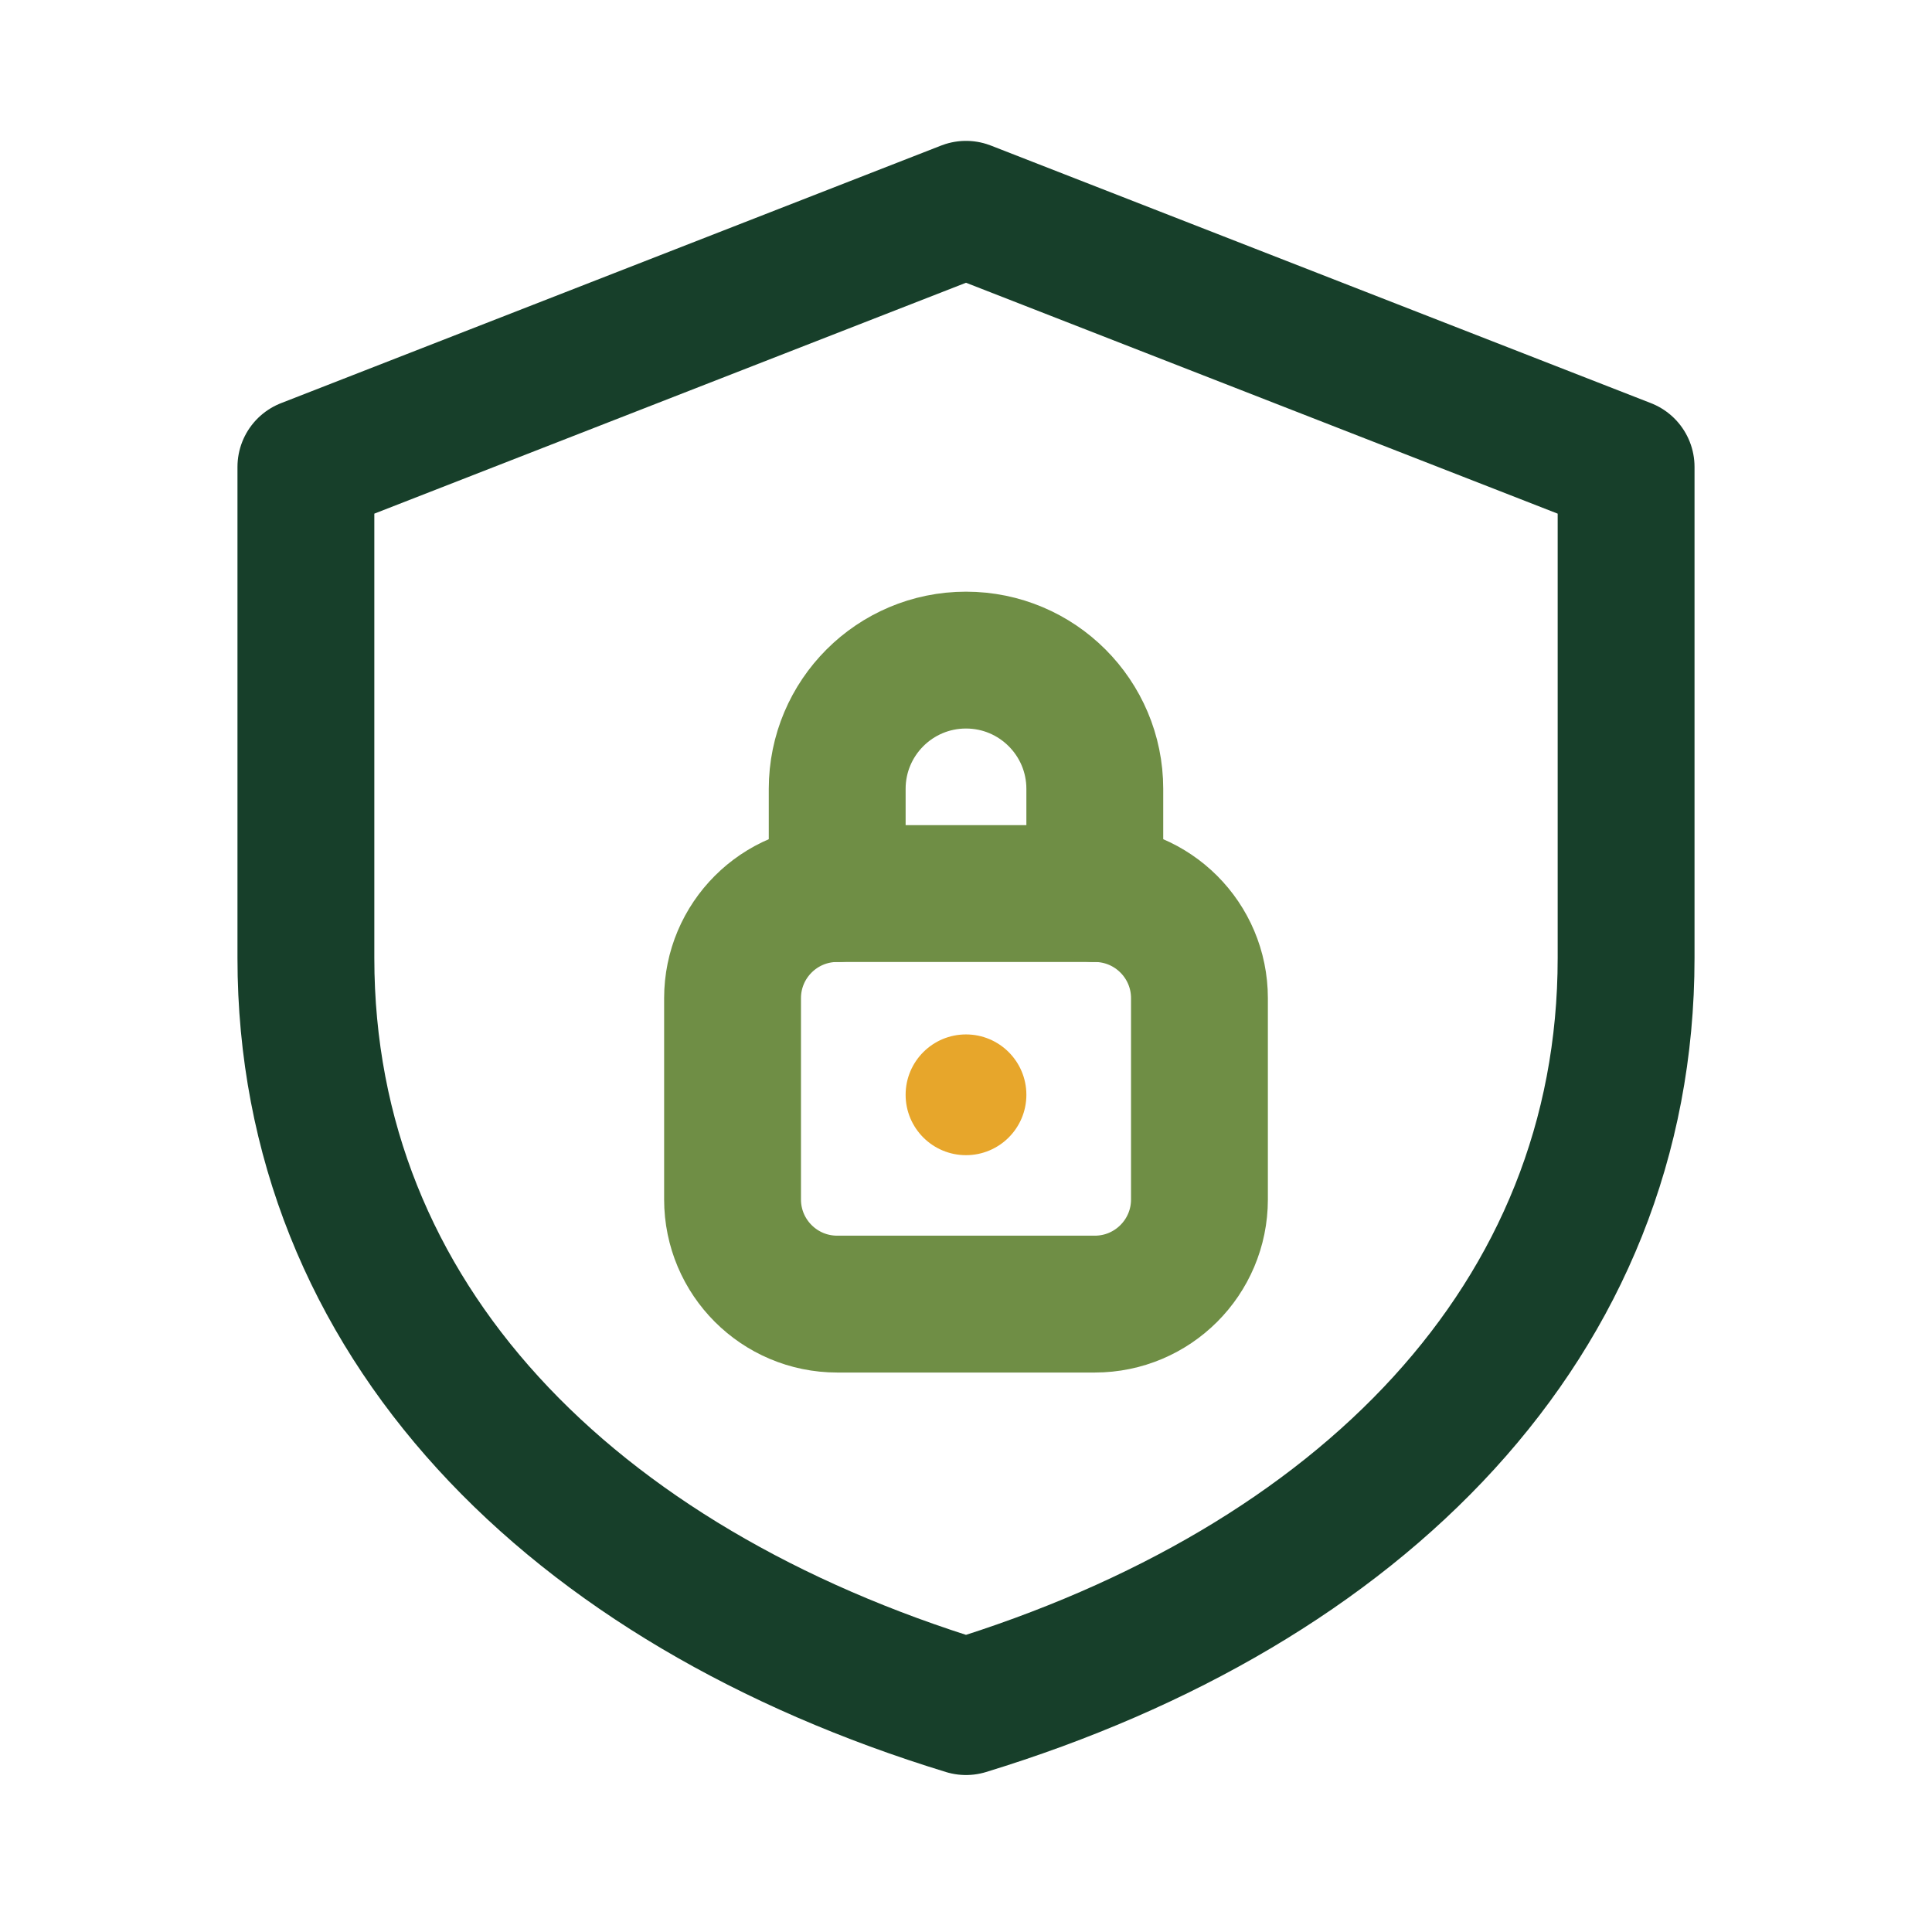
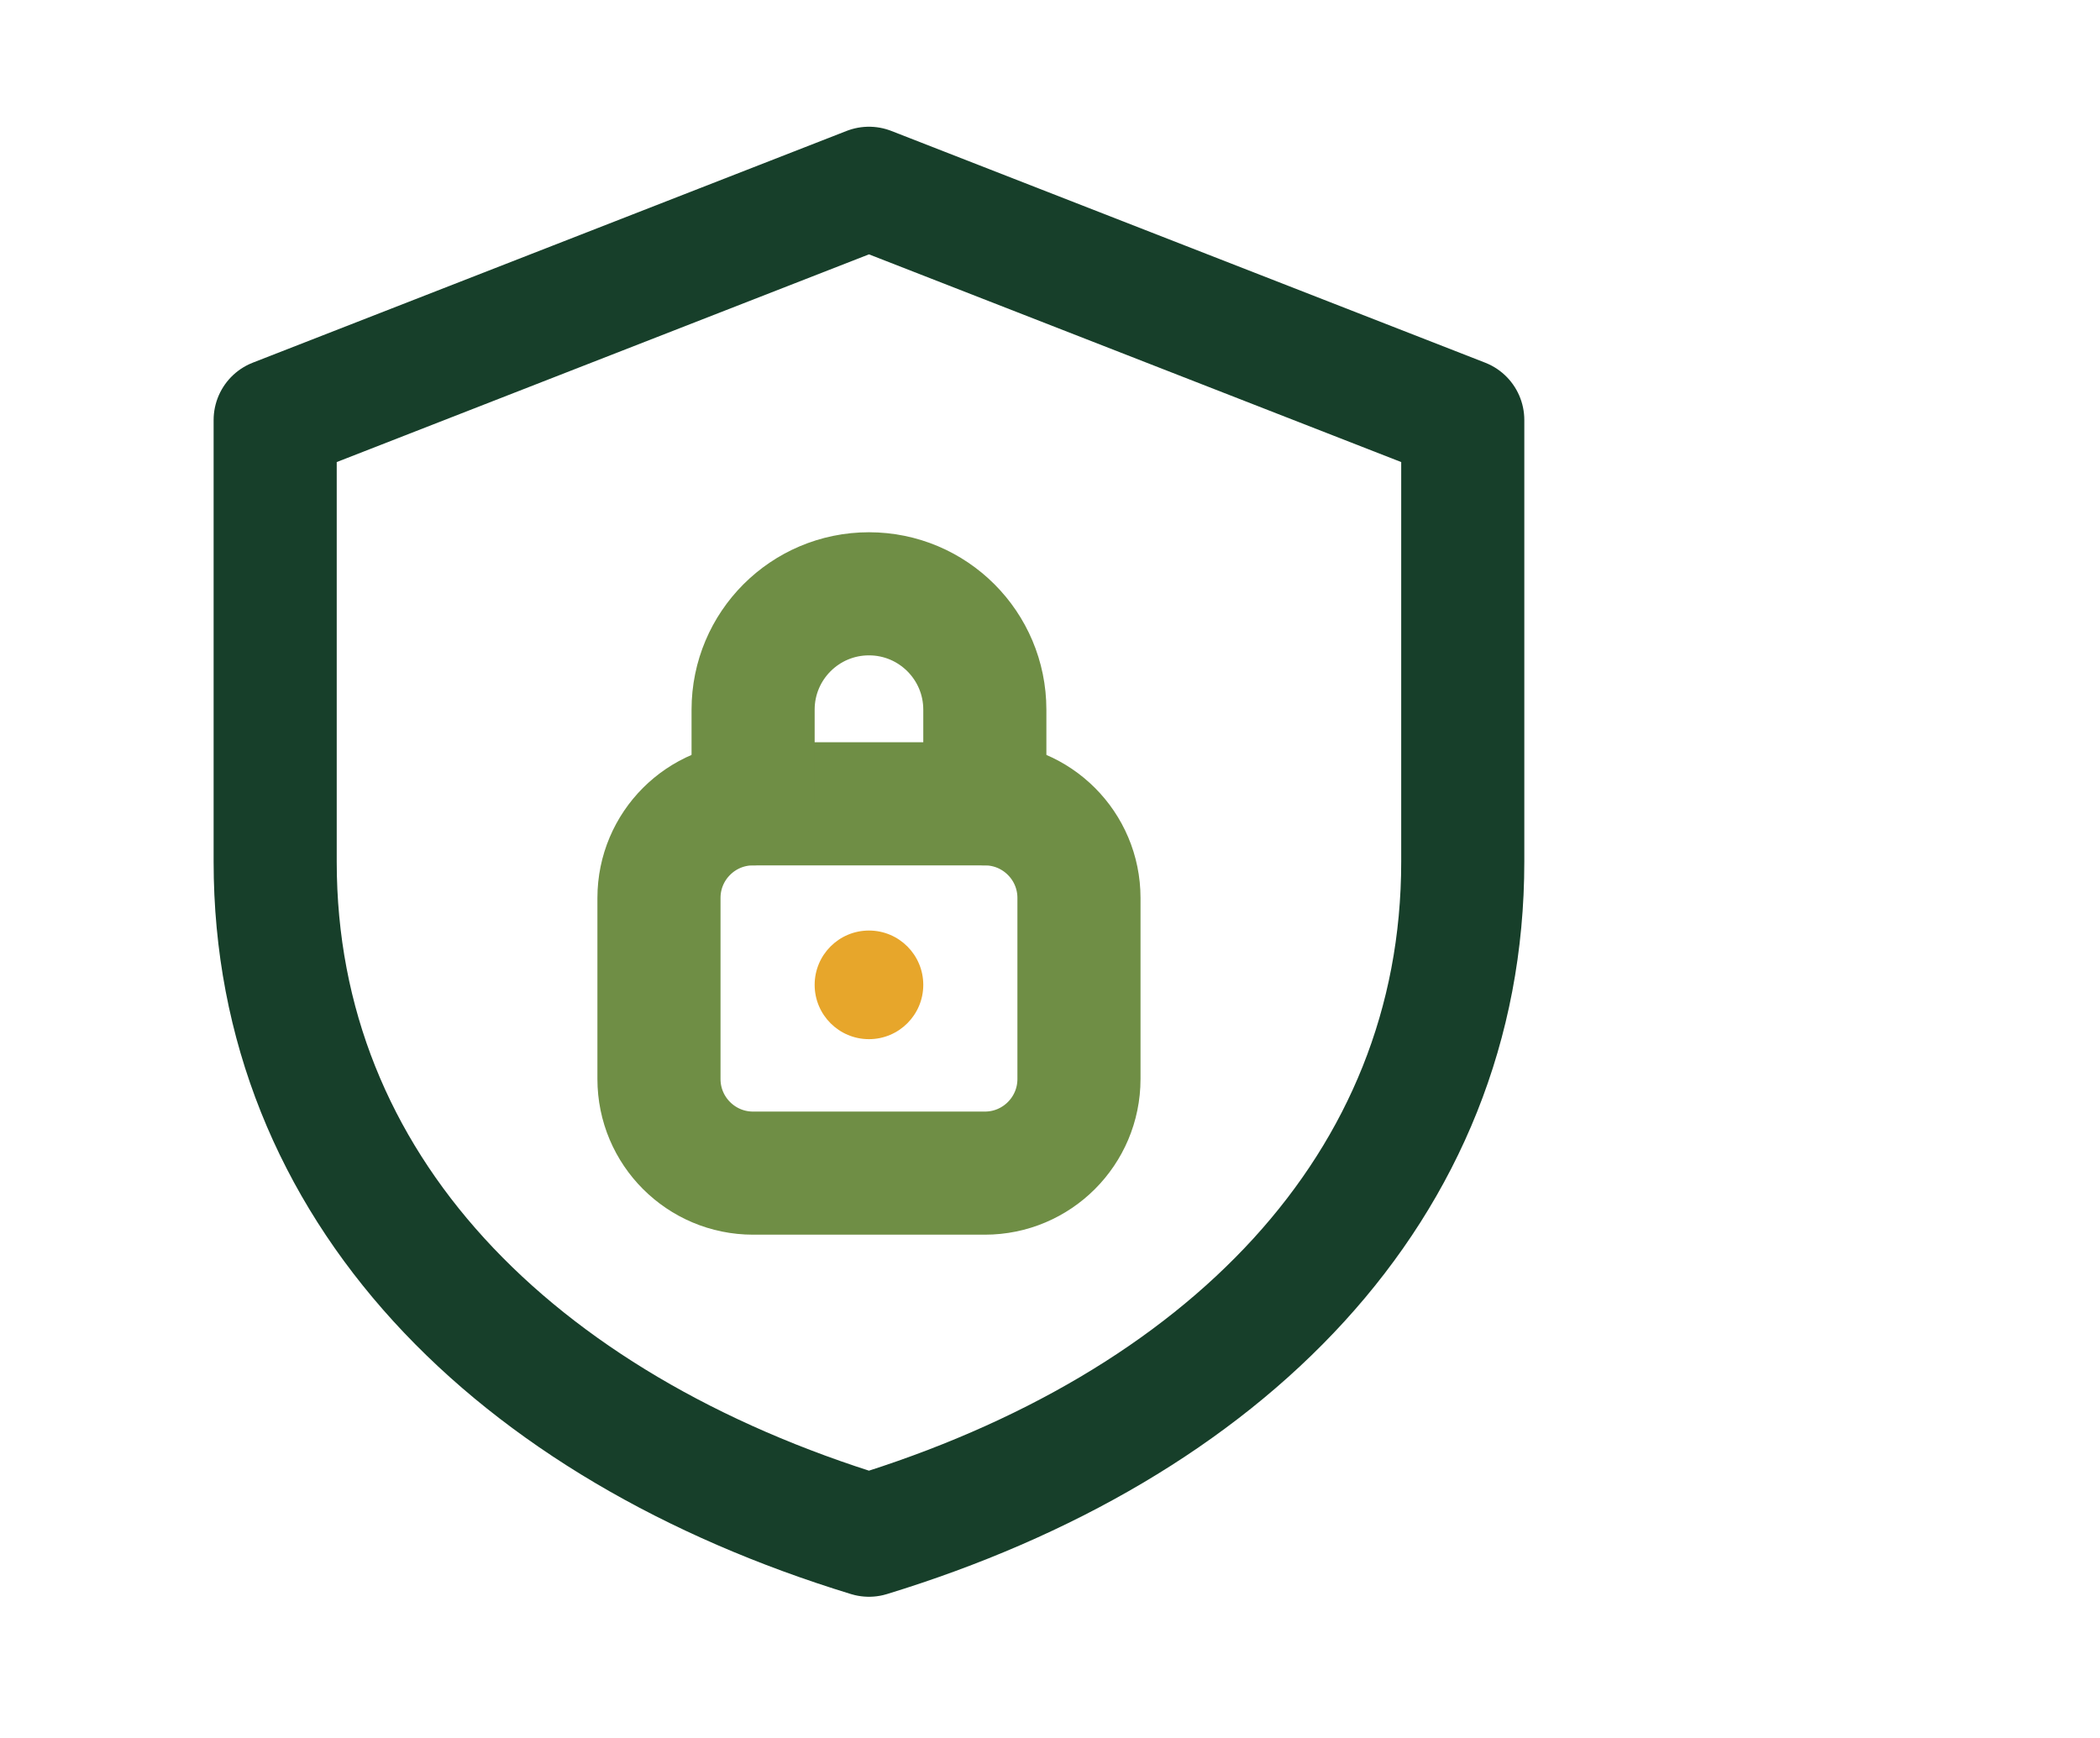
- <svg xmlns="http://www.w3.org/2000/svg" viewBox="0 0 24 24" width="24" height="24" fill="none" stroke="#173f2a" stroke-width="1.7" stroke-linecap="round" stroke-linejoin="round" role="img" aria-label="Security">
+ <svg xmlns="http://www.w3.org/2000/svg" viewBox="0 0 29 24" width="29" height="24" fill="none" stroke="#173f2a" stroke-width="1.7" stroke-linecap="round" stroke-linejoin="round" role="img" aria-label="Security">
  <path d="M12 2.6 20.2 5.8v6.1c0 4.5-3.3 7.8-8.2 9.3-4.9-1.5-8.2-4.8-8.2-9.3V5.8z" />
  <rect x="9.1" y="11.1" width="5.8" height="5.1" rx="1.3" stroke="#6f8e45" />
  <path d="M10.4 11.1V9.8a1.6 1.6 0 0 1 3.2 0v1.3" stroke="#6f8e45" />
  <circle cx="12" cy="13.6" r="0.75" fill="#e7a62b" stroke="none" />
</svg>
